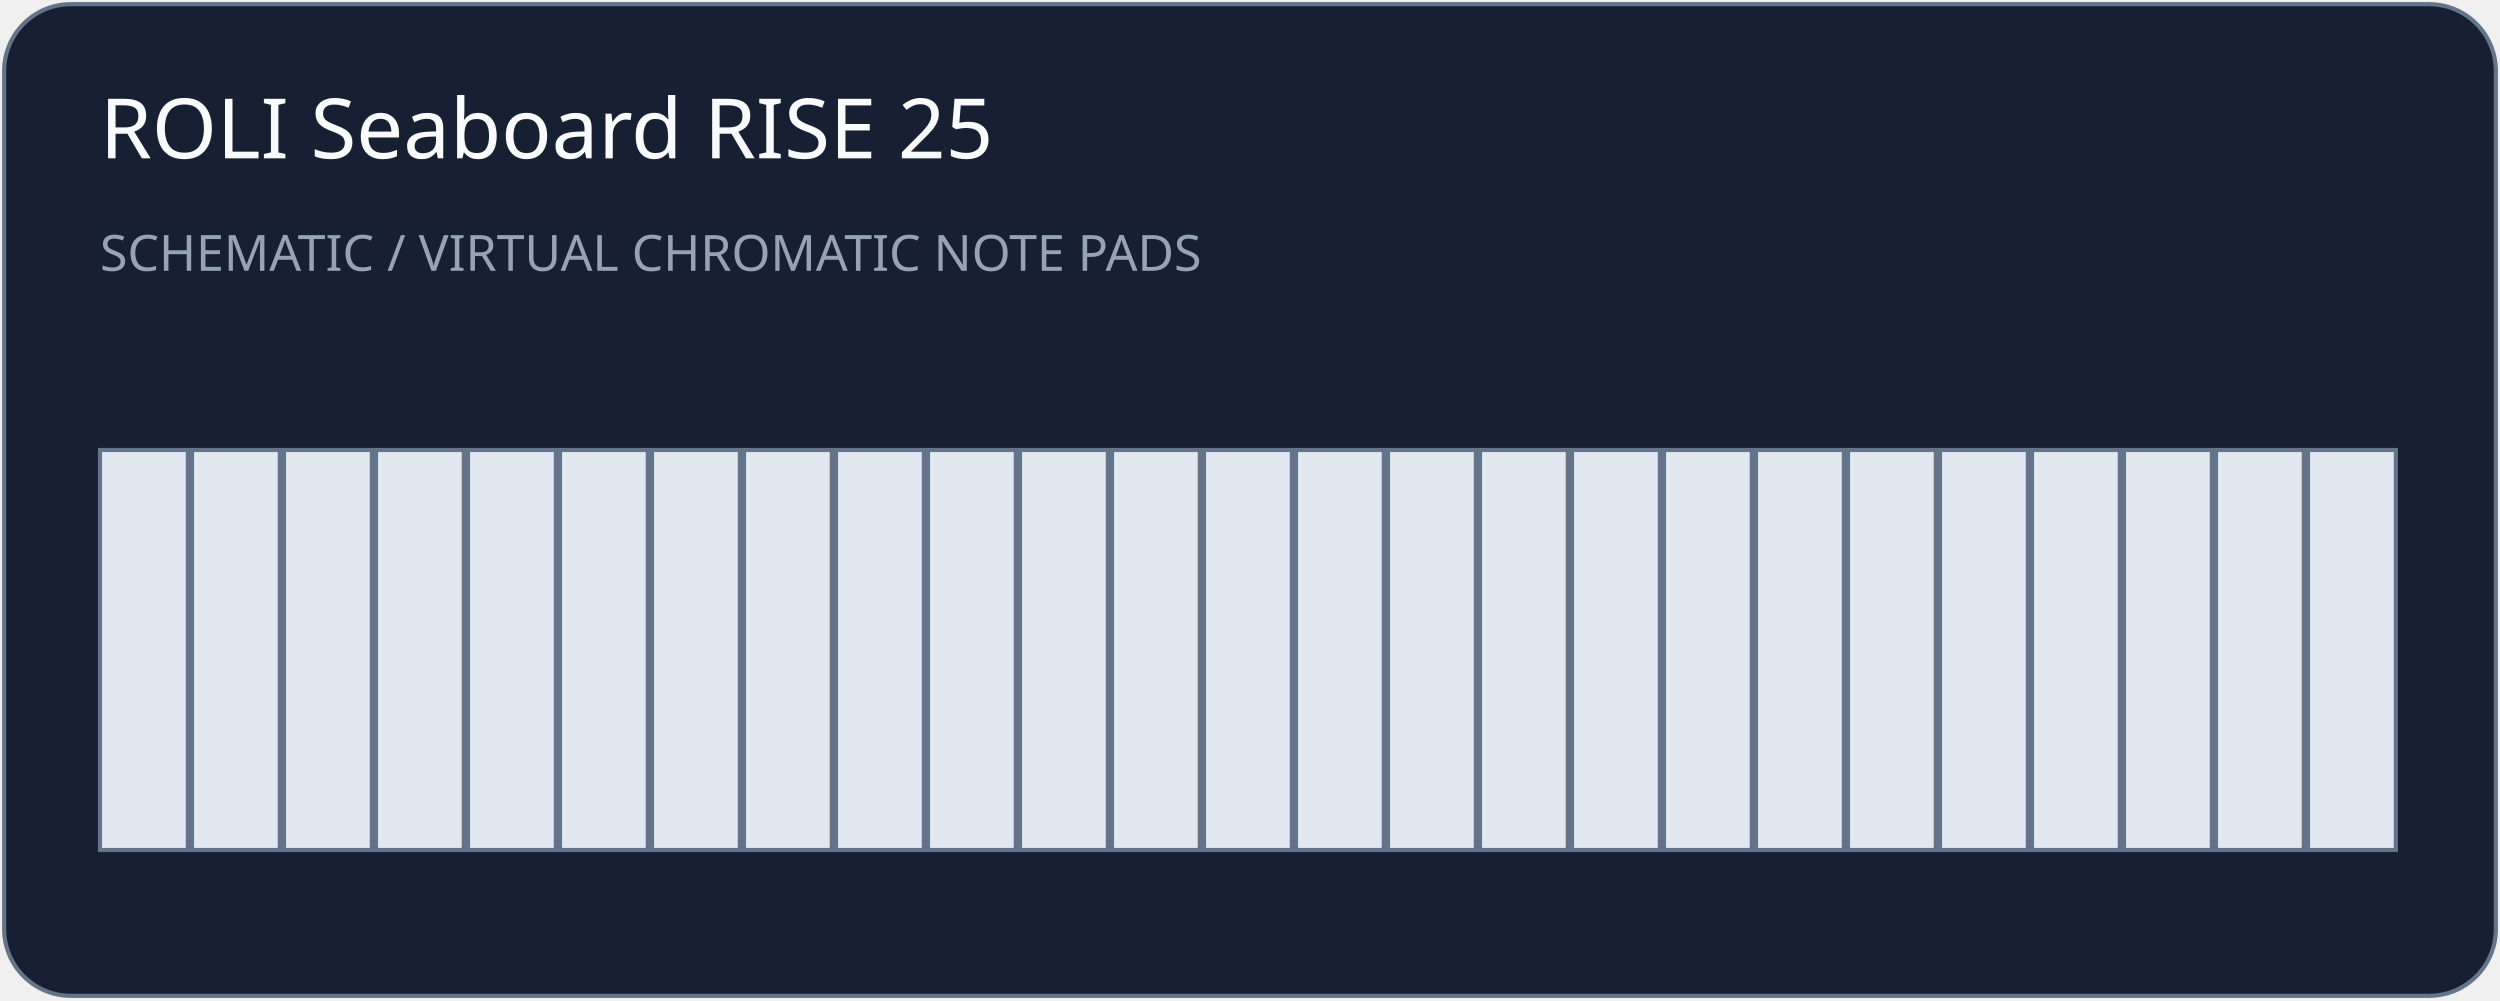
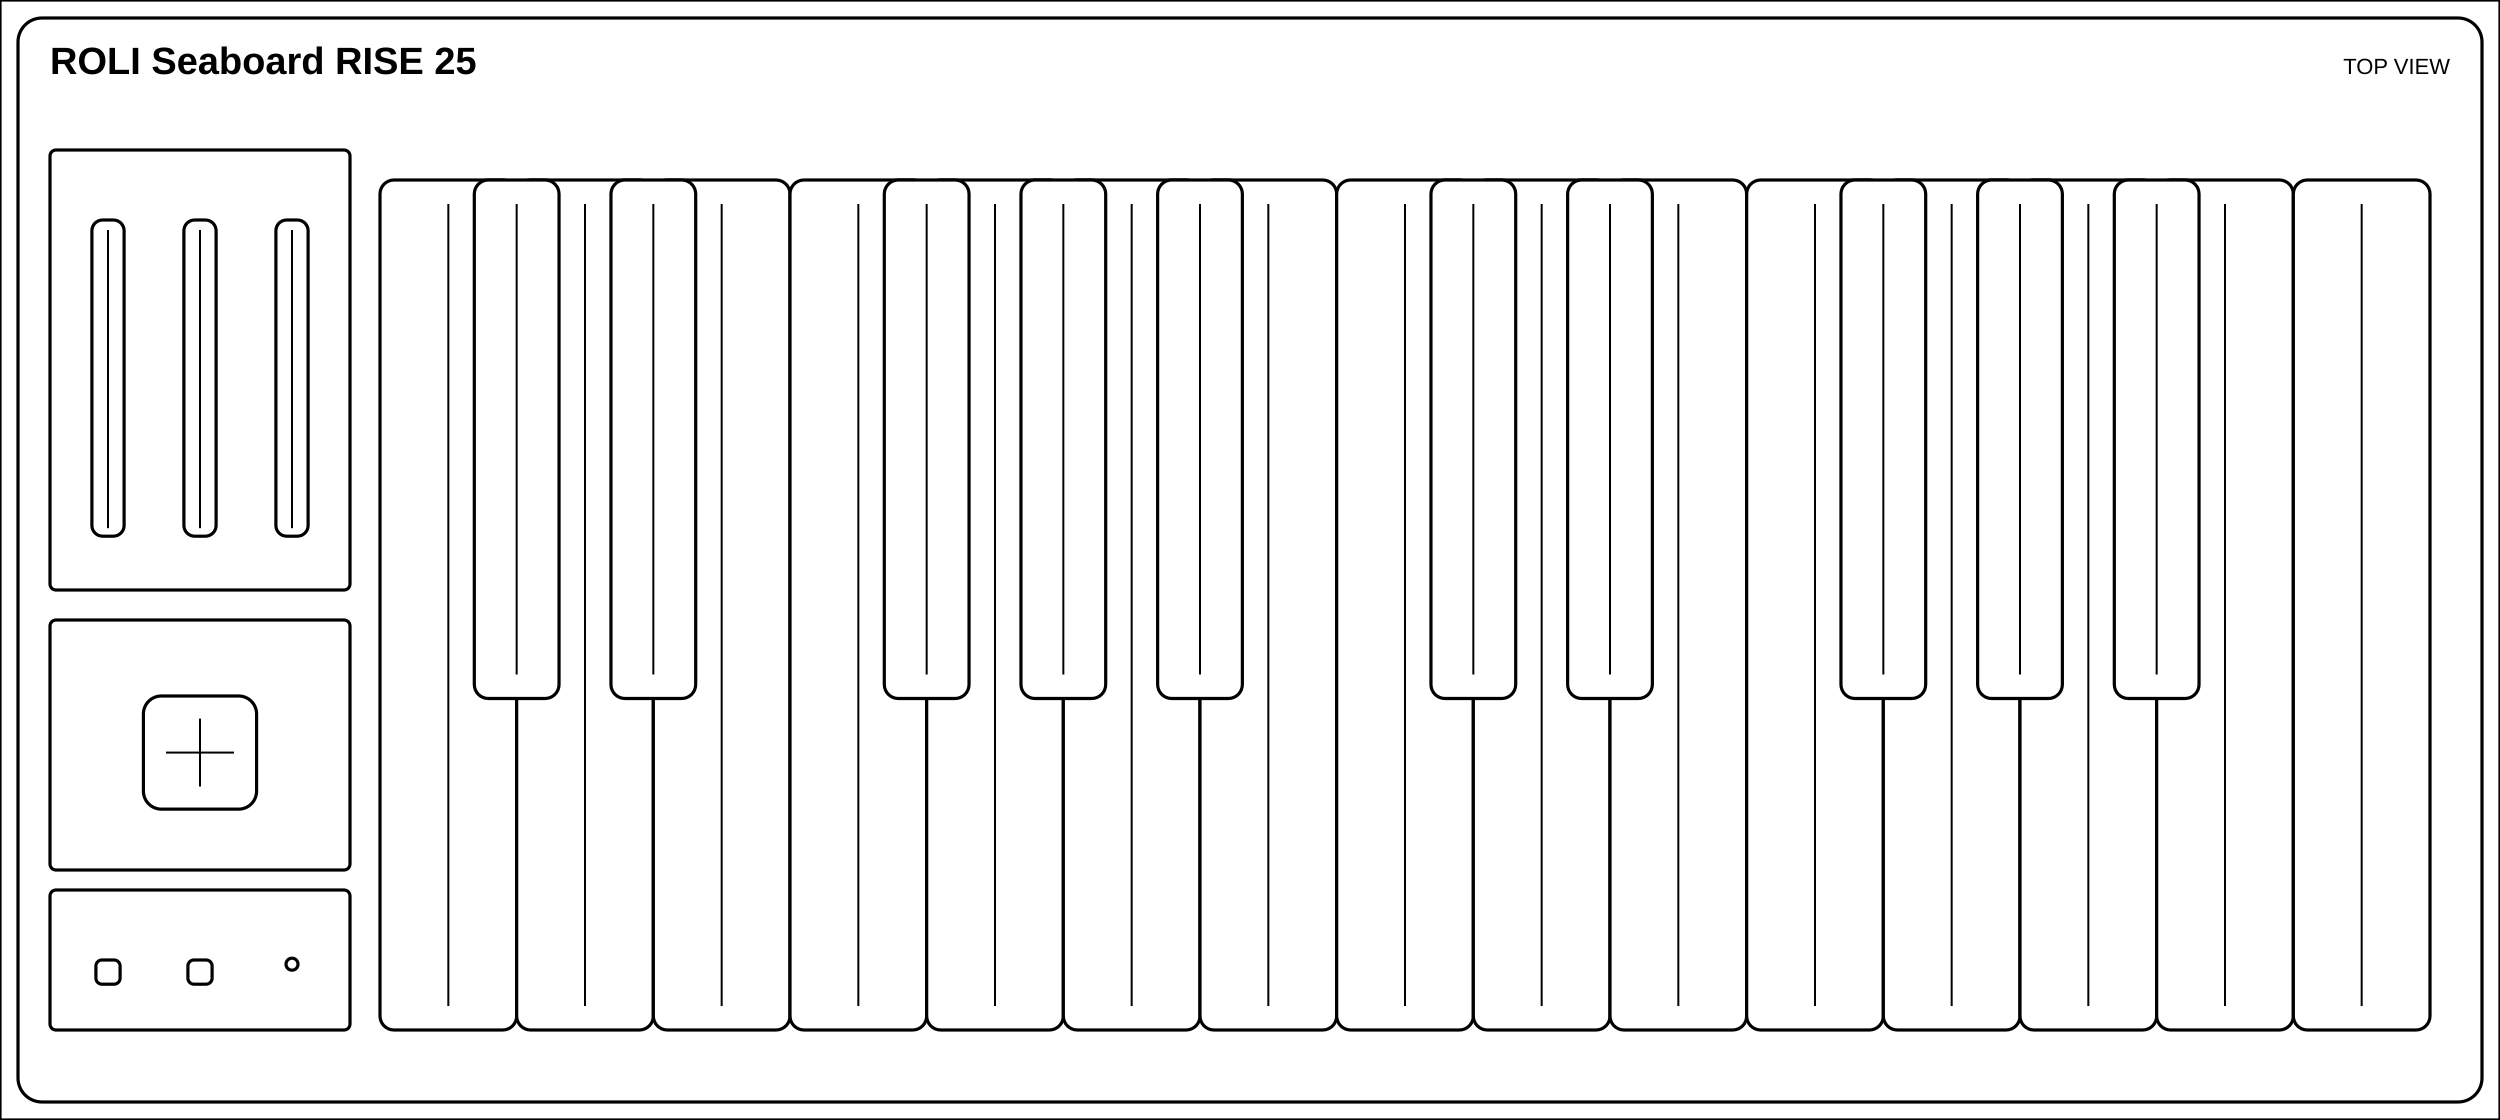
- <svg xmlns="http://www.w3.org/2000/svg" viewBox="0 0 600 240" role="img" aria-label="ROLI Seaboard RISE 25 schematic">
-   <rect x="1" y="1" width="598" height="238" rx="16" fill="#172033" stroke="#64748b" />
-   <text x="24" y="38" fill="#f8fafc" font-family="sans-serif" font-size="20">ROLI Seaboard RISE 25</text>
-   <text x="24" y="65" fill="#94a3b8" font-family="sans-serif" font-size="12">SCHEMATIC / VIRTUAL CHROMATIC NOTE PADS</text>
-   <rect x="24.00" y="108" width="21.08" height="96" fill="#e2e8f0" stroke="#64748b" />
-   <rect x="46.08" y="108" width="21.08" height="96" fill="#e2e8f0" stroke="#64748b" />
-   <rect x="68.16" y="108" width="21.08" height="96" fill="#e2e8f0" stroke="#64748b" />
-   <rect x="90.24" y="108" width="21.08" height="96" fill="#e2e8f0" stroke="#64748b" />
-   <rect x="112.32" y="108" width="21.08" height="96" fill="#e2e8f0" stroke="#64748b" />
-   <rect x="134.40" y="108" width="21.08" height="96" fill="#e2e8f0" stroke="#64748b" />
-   <rect x="156.48" y="108" width="21.08" height="96" fill="#e2e8f0" stroke="#64748b" />
-   <rect x="178.56" y="108" width="21.08" height="96" fill="#e2e8f0" stroke="#64748b" />
-   <rect x="200.64" y="108" width="21.08" height="96" fill="#e2e8f0" stroke="#64748b" />
-   <rect x="222.72" y="108" width="21.08" height="96" fill="#e2e8f0" stroke="#64748b" />
-   <rect x="244.80" y="108" width="21.08" height="96" fill="#e2e8f0" stroke="#64748b" />
-   <rect x="266.88" y="108" width="21.08" height="96" fill="#e2e8f0" stroke="#64748b" />
-   <rect x="288.96" y="108" width="21.08" height="96" fill="#e2e8f0" stroke="#64748b" />
-   <rect x="311.04" y="108" width="21.08" height="96" fill="#e2e8f0" stroke="#64748b" />
-   <rect x="333.12" y="108" width="21.08" height="96" fill="#e2e8f0" stroke="#64748b" />
-   <rect x="355.20" y="108" width="21.08" height="96" fill="#e2e8f0" stroke="#64748b" />
-   <rect x="377.28" y="108" width="21.08" height="96" fill="#e2e8f0" stroke="#64748b" />
-   <rect x="399.36" y="108" width="21.08" height="96" fill="#e2e8f0" stroke="#64748b" />
-   <rect x="421.44" y="108" width="21.08" height="96" fill="#e2e8f0" stroke="#64748b" />
-   <rect x="443.52" y="108" width="21.08" height="96" fill="#e2e8f0" stroke="#64748b" />
-   <rect x="465.60" y="108" width="21.08" height="96" fill="#e2e8f0" stroke="#64748b" />
-   <rect x="487.68" y="108" width="21.08" height="96" fill="#e2e8f0" stroke="#64748b" />
-   <rect x="509.76" y="108" width="21.08" height="96" fill="#e2e8f0" stroke="#64748b" />
-   <rect x="531.84" y="108" width="21.08" height="96" fill="#e2e8f0" stroke="#64748b" />
-   <rect x="553.92" y="108" width="21.08" height="96" fill="#e2e8f0" stroke="#64748b" />
+ <svg xmlns="http://www.w3.org/2000/svg" viewBox="0 0 1250 560" role="img" aria-labelledby="title description">
+   <style>text{font-family:Arial,Helvetica,sans-serif;fill:#000;stroke:none}.line{fill:#fff;stroke:#000;stroke-width:1.6;stroke-linejoin:round;stroke-linecap:round}.thin{fill:none;stroke:#000;stroke-width:1;stroke-linejoin:round;stroke-linecap:round}</style>
+   <rect x="0" y="0" width="1250" height="560" class="line" fill="#fff" stroke="none" stroke-width="1.6" />
+   <rect x="9" y="9" width="1232" height="542" class="line" fill="#fff" stroke="#000" stroke-width="1.6" rx="12" />
+   <text x="25" y="37" fill="#000" font-family="Arial,Helvetica,sans-serif" font-size="19" text-anchor="start" font-weight="bold">ROLI Seaboard RISE 25</text>
+   <text x="1225" y="37" fill="#000" font-family="Arial,Helvetica,sans-serif" font-size="11" text-anchor="end">TOP VIEW</text>
+   <rect x="25" y="75" width="150" height="220" class="line" fill="#fff" stroke="#000" stroke-width="1.6" rx="3" />
+   <g id="touch-faders-glide" data-kind="strip" aria-label="Glide">
+     <rect x="45.95" y="110" width="16.1" height="158.09" class="line" fill="#fff" stroke="#000" stroke-width="1.6" rx="5.367" />
+     <path d="M54 115L54 264.09" fill="none" stroke="#000" stroke-width="1" />
+   </g>
+   <g id="touch-faders-slide" data-kind="strip" aria-label="Slide">
+     <rect x="91.95" y="110" width="16.1" height="158.09" class="line" fill="#fff" stroke="#000" stroke-width="1.6" rx="5.367" />
+     <path d="M100 115L100 264.09" fill="none" stroke="#000" stroke-width="1" />
+   </g>
+   <g id="touch-faders-press" data-kind="strip" aria-label="Press">
+     <rect x="137.95" y="110" width="16.1" height="158.09" class="line" fill="#fff" stroke="#000" stroke-width="1.6" rx="5.367" />
+     <path d="M146 115L146 264.09" fill="none" stroke="#000" stroke-width="1" />
+   </g>
+   <rect x="25" y="310" width="150" height="125" class="line" fill="#fff" stroke="#000" stroke-width="1.6" rx="3" />
+   <g id="xy-touchpad-xy" data-kind="xy" aria-label="XY">
+     <rect x="71.708" y="347.993" width="56.584" height="56.584" class="line" fill="#fff" stroke="#000" stroke-width="1.6" rx="9" />
+     <path d="M83.025 376.285L116.975 376.285" fill="none" stroke="#000" stroke-width="1" />
+     <path d="M100 359.31L100 393.26" fill="none" stroke="#000" stroke-width="1" />
+   </g>
+   <rect x="25" y="445" width="150" height="70" class="line" fill="#fff" stroke="#000" stroke-width="1.6" rx="3" />
+   <g id="octave-power-octave" data-kind="button" aria-label="Octave -">
+     <rect x="47.955" y="480" width="12.09" height="12.09" class="line" fill="#fff" stroke="#000" stroke-width="1.6" rx="3" />
+   </g>
+   <g id="octave-power-octave-2" data-kind="button" aria-label="Octave +">
+     <rect x="93.955" y="480" width="12.09" height="12.09" class="line" fill="#fff" stroke="#000" stroke-width="1.6" rx="3" />
+   </g>
+   <g id="octave-power-power-mode" data-kind="button" aria-label="Power / Mode">
+     <rect x="143" y="479.09" width="6" height="6" class="line" fill="#fff" stroke="#000" stroke-width="1.6" rx="3" />
+   </g>
+   <g id="keyboard" aria-label="Keyboard">
+     <g id="key-1" data-kind="key" aria-label="Keywave 1">
+       <rect x="190" y="90" width="68.333" height="425" class="line" fill="#fff" stroke="#000" stroke-width="1.6" rx="7" />
+       <path d="M224.167 102L224.167 503" fill="none" stroke="#000" stroke-width="1" />
+     </g>
+     <g id="key-3" data-kind="key" aria-label="Keywave 3">
+       <rect x="258.333" y="90" width="68.333" height="425" class="line" fill="#fff" stroke="#000" stroke-width="1.6" rx="7" />
+       <path d="M292.5 102L292.5 503" fill="none" stroke="#000" stroke-width="1" />
+     </g>
+     <g id="key-5" data-kind="key" aria-label="Keywave 5">
+       <rect x="326.667" y="90" width="68.333" height="425" class="line" fill="#fff" stroke="#000" stroke-width="1.6" rx="7" />
+       <path d="M360.833 102L360.833 503" fill="none" stroke="#000" stroke-width="1" />
+     </g>
+     <g id="key-6" data-kind="key" aria-label="Keywave 6">
+       <rect x="395" y="90" width="68.333" height="425" class="line" fill="#fff" stroke="#000" stroke-width="1.6" rx="7" />
+       <path d="M429.167 102L429.167 503" fill="none" stroke="#000" stroke-width="1" />
+     </g>
+     <g id="key-8" data-kind="key" aria-label="Keywave 8">
+       <rect x="463.333" y="90" width="68.333" height="425" class="line" fill="#fff" stroke="#000" stroke-width="1.6" rx="7" />
+       <path d="M497.5 102L497.5 503" fill="none" stroke="#000" stroke-width="1" />
+     </g>
+     <g id="key-10" data-kind="key" aria-label="Keywave 10">
+       <rect x="531.667" y="90" width="68.333" height="425" class="line" fill="#fff" stroke="#000" stroke-width="1.6" rx="7" />
+       <path d="M565.833 102L565.833 503" fill="none" stroke="#000" stroke-width="1" />
+     </g>
+     <g id="key-12" data-kind="key" aria-label="Keywave 12">
+       <rect x="600" y="90" width="68.333" height="425" class="line" fill="#fff" stroke="#000" stroke-width="1.6" rx="7" />
+       <path d="M634.167 102L634.167 503" fill="none" stroke="#000" stroke-width="1" />
+     </g>
+     <g id="key-13" data-kind="key" aria-label="Keywave 13">
+       <rect x="668.333" y="90" width="68.333" height="425" class="line" fill="#fff" stroke="#000" stroke-width="1.6" rx="7" />
+       <path d="M702.5 102L702.5 503" fill="none" stroke="#000" stroke-width="1" />
+     </g>
+     <g id="key-15" data-kind="key" aria-label="Keywave 15">
+       <rect x="736.667" y="90" width="68.333" height="425" class="line" fill="#fff" stroke="#000" stroke-width="1.6" rx="7" />
+       <path d="M770.833 102L770.833 503" fill="none" stroke="#000" stroke-width="1" />
+     </g>
+     <g id="key-17" data-kind="key" aria-label="Keywave 17">
+       <rect x="805" y="90" width="68.333" height="425" class="line" fill="#fff" stroke="#000" stroke-width="1.6" rx="7" />
+       <path d="M839.167 102L839.167 503" fill="none" stroke="#000" stroke-width="1" />
+     </g>
+     <g id="key-18" data-kind="key" aria-label="Keywave 18">
+       <rect x="873.333" y="90" width="68.333" height="425" class="line" fill="#fff" stroke="#000" stroke-width="1.6" rx="7" />
+       <path d="M907.5 102L907.5 503" fill="none" stroke="#000" stroke-width="1" />
+     </g>
+     <g id="key-20" data-kind="key" aria-label="Keywave 20">
+       <rect x="941.667" y="90" width="68.333" height="425" class="line" fill="#fff" stroke="#000" stroke-width="1.6" rx="7" />
+       <path d="M975.833 102L975.833 503" fill="none" stroke="#000" stroke-width="1" />
+     </g>
+     <g id="key-22" data-kind="key" aria-label="Keywave 22">
+       <rect x="1010" y="90" width="68.333" height="425" class="line" fill="#fff" stroke="#000" stroke-width="1.6" rx="7" />
+       <path d="M1044.167 102L1044.167 503" fill="none" stroke="#000" stroke-width="1" />
+     </g>
+     <g id="key-24" data-kind="key" aria-label="Keywave 24">
+       <rect x="1078.333" y="90" width="68.333" height="425" class="line" fill="#fff" stroke="#000" stroke-width="1.6" rx="7" />
+       <path d="M1112.5 102L1112.5 503" fill="none" stroke="#000" stroke-width="1" />
+     </g>
+     <g id="key-25" data-kind="key" aria-label="Keywave 25">
+       <rect x="1146.667" y="90" width="68.333" height="425" class="line" fill="#fff" stroke="#000" stroke-width="1.6" rx="7" />
+       <path d="M1180.833 102L1180.833 503" fill="none" stroke="#000" stroke-width="1" />
+     </g>
+     <g id="key-2" data-kind="key" aria-label="Keywave 2">
+       <rect x="237.15" y="90" width="42.367" height="259.25" class="line" fill="#fff" stroke="#000" stroke-width="1.6" rx="7" />
+       <path d="M258.333 102L258.333 337.25" fill="none" stroke="#000" stroke-width="1" />
+     </g>
+     <g id="key-4" data-kind="key" aria-label="Keywave 4">
+       <rect x="305.483" y="90" width="42.367" height="259.25" class="line" fill="#fff" stroke="#000" stroke-width="1.6" rx="7" />
+       <path d="M326.667 102L326.667 337.25" fill="none" stroke="#000" stroke-width="1" />
+     </g>
+     <g id="key-7" data-kind="key" aria-label="Keywave 7">
+       <rect x="442.15" y="90" width="42.367" height="259.25" class="line" fill="#fff" stroke="#000" stroke-width="1.6" rx="7" />
+       <path d="M463.333 102L463.333 337.25" fill="none" stroke="#000" stroke-width="1" />
+     </g>
+     <g id="key-9" data-kind="key" aria-label="Keywave 9">
+       <rect x="510.483" y="90" width="42.367" height="259.25" class="line" fill="#fff" stroke="#000" stroke-width="1.6" rx="7" />
+       <path d="M531.667 102L531.667 337.25" fill="none" stroke="#000" stroke-width="1" />
+     </g>
+     <g id="key-11" data-kind="key" aria-label="Keywave 11">
+       <rect x="578.817" y="90" width="42.367" height="259.25" class="line" fill="#fff" stroke="#000" stroke-width="1.6" rx="7" />
+       <path d="M600 102L600 337.25" fill="none" stroke="#000" stroke-width="1" />
+     </g>
+     <g id="key-14" data-kind="key" aria-label="Keywave 14">
+       <rect x="715.483" y="90" width="42.367" height="259.25" class="line" fill="#fff" stroke="#000" stroke-width="1.6" rx="7" />
+       <path d="M736.667 102L736.667 337.25" fill="none" stroke="#000" stroke-width="1" />
+     </g>
+     <g id="key-16" data-kind="key" aria-label="Keywave 16">
+       <rect x="783.817" y="90" width="42.367" height="259.25" class="line" fill="#fff" stroke="#000" stroke-width="1.6" rx="7" />
+       <path d="M805 102L805 337.25" fill="none" stroke="#000" stroke-width="1" />
+     </g>
+     <g id="key-19" data-kind="key" aria-label="Keywave 19">
+       <rect x="920.483" y="90" width="42.367" height="259.25" class="line" fill="#fff" stroke="#000" stroke-width="1.6" rx="7" />
+       <path d="M941.667 102L941.667 337.25" fill="none" stroke="#000" stroke-width="1" />
+     </g>
+     <g id="key-21" data-kind="key" aria-label="Keywave 21">
+       <rect x="988.817" y="90" width="42.367" height="259.25" class="line" fill="#fff" stroke="#000" stroke-width="1.6" rx="7" />
+       <path d="M1010 102L1010 337.25" fill="none" stroke="#000" stroke-width="1" />
+     </g>
+     <g id="key-23" data-kind="key" aria-label="Keywave 23">
+       <rect x="1057.15" y="90" width="42.367" height="259.25" class="line" fill="#fff" stroke="#000" stroke-width="1.6" rx="7" />
+       <path d="M1078.333 102L1078.333 337.25" fill="none" stroke="#000" stroke-width="1" />
+     </g>
+   </g>
</svg>
